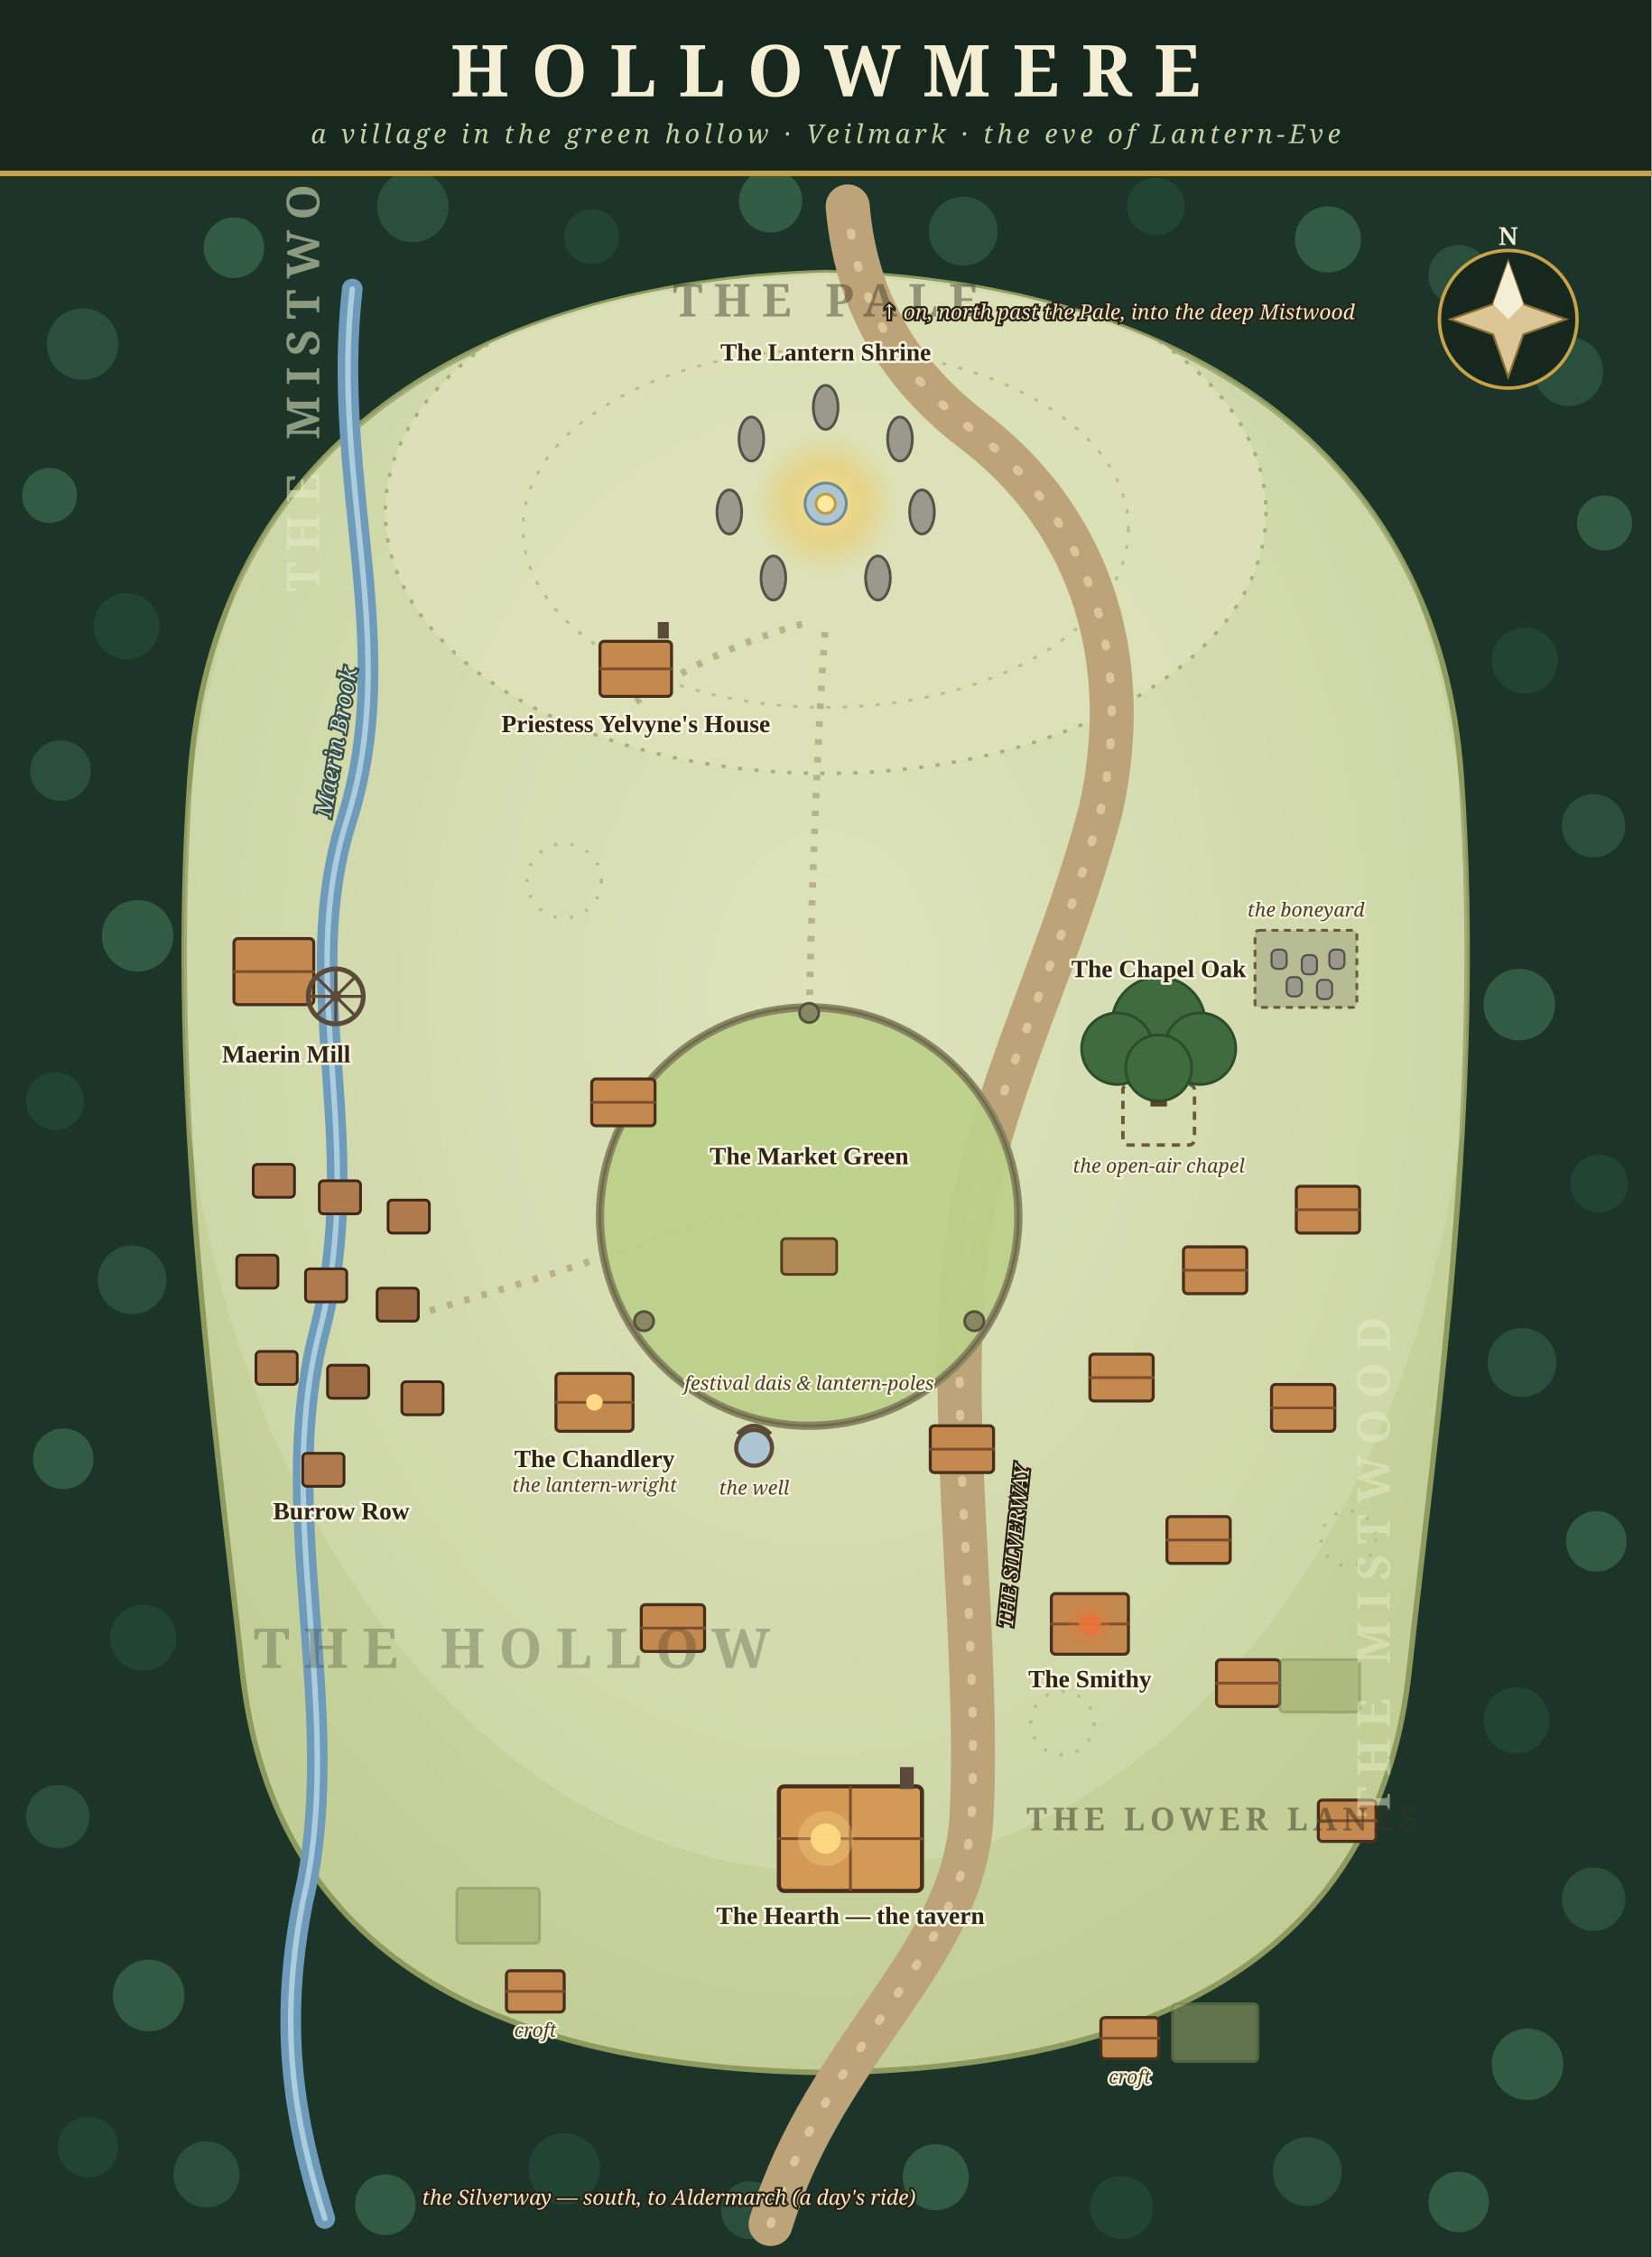
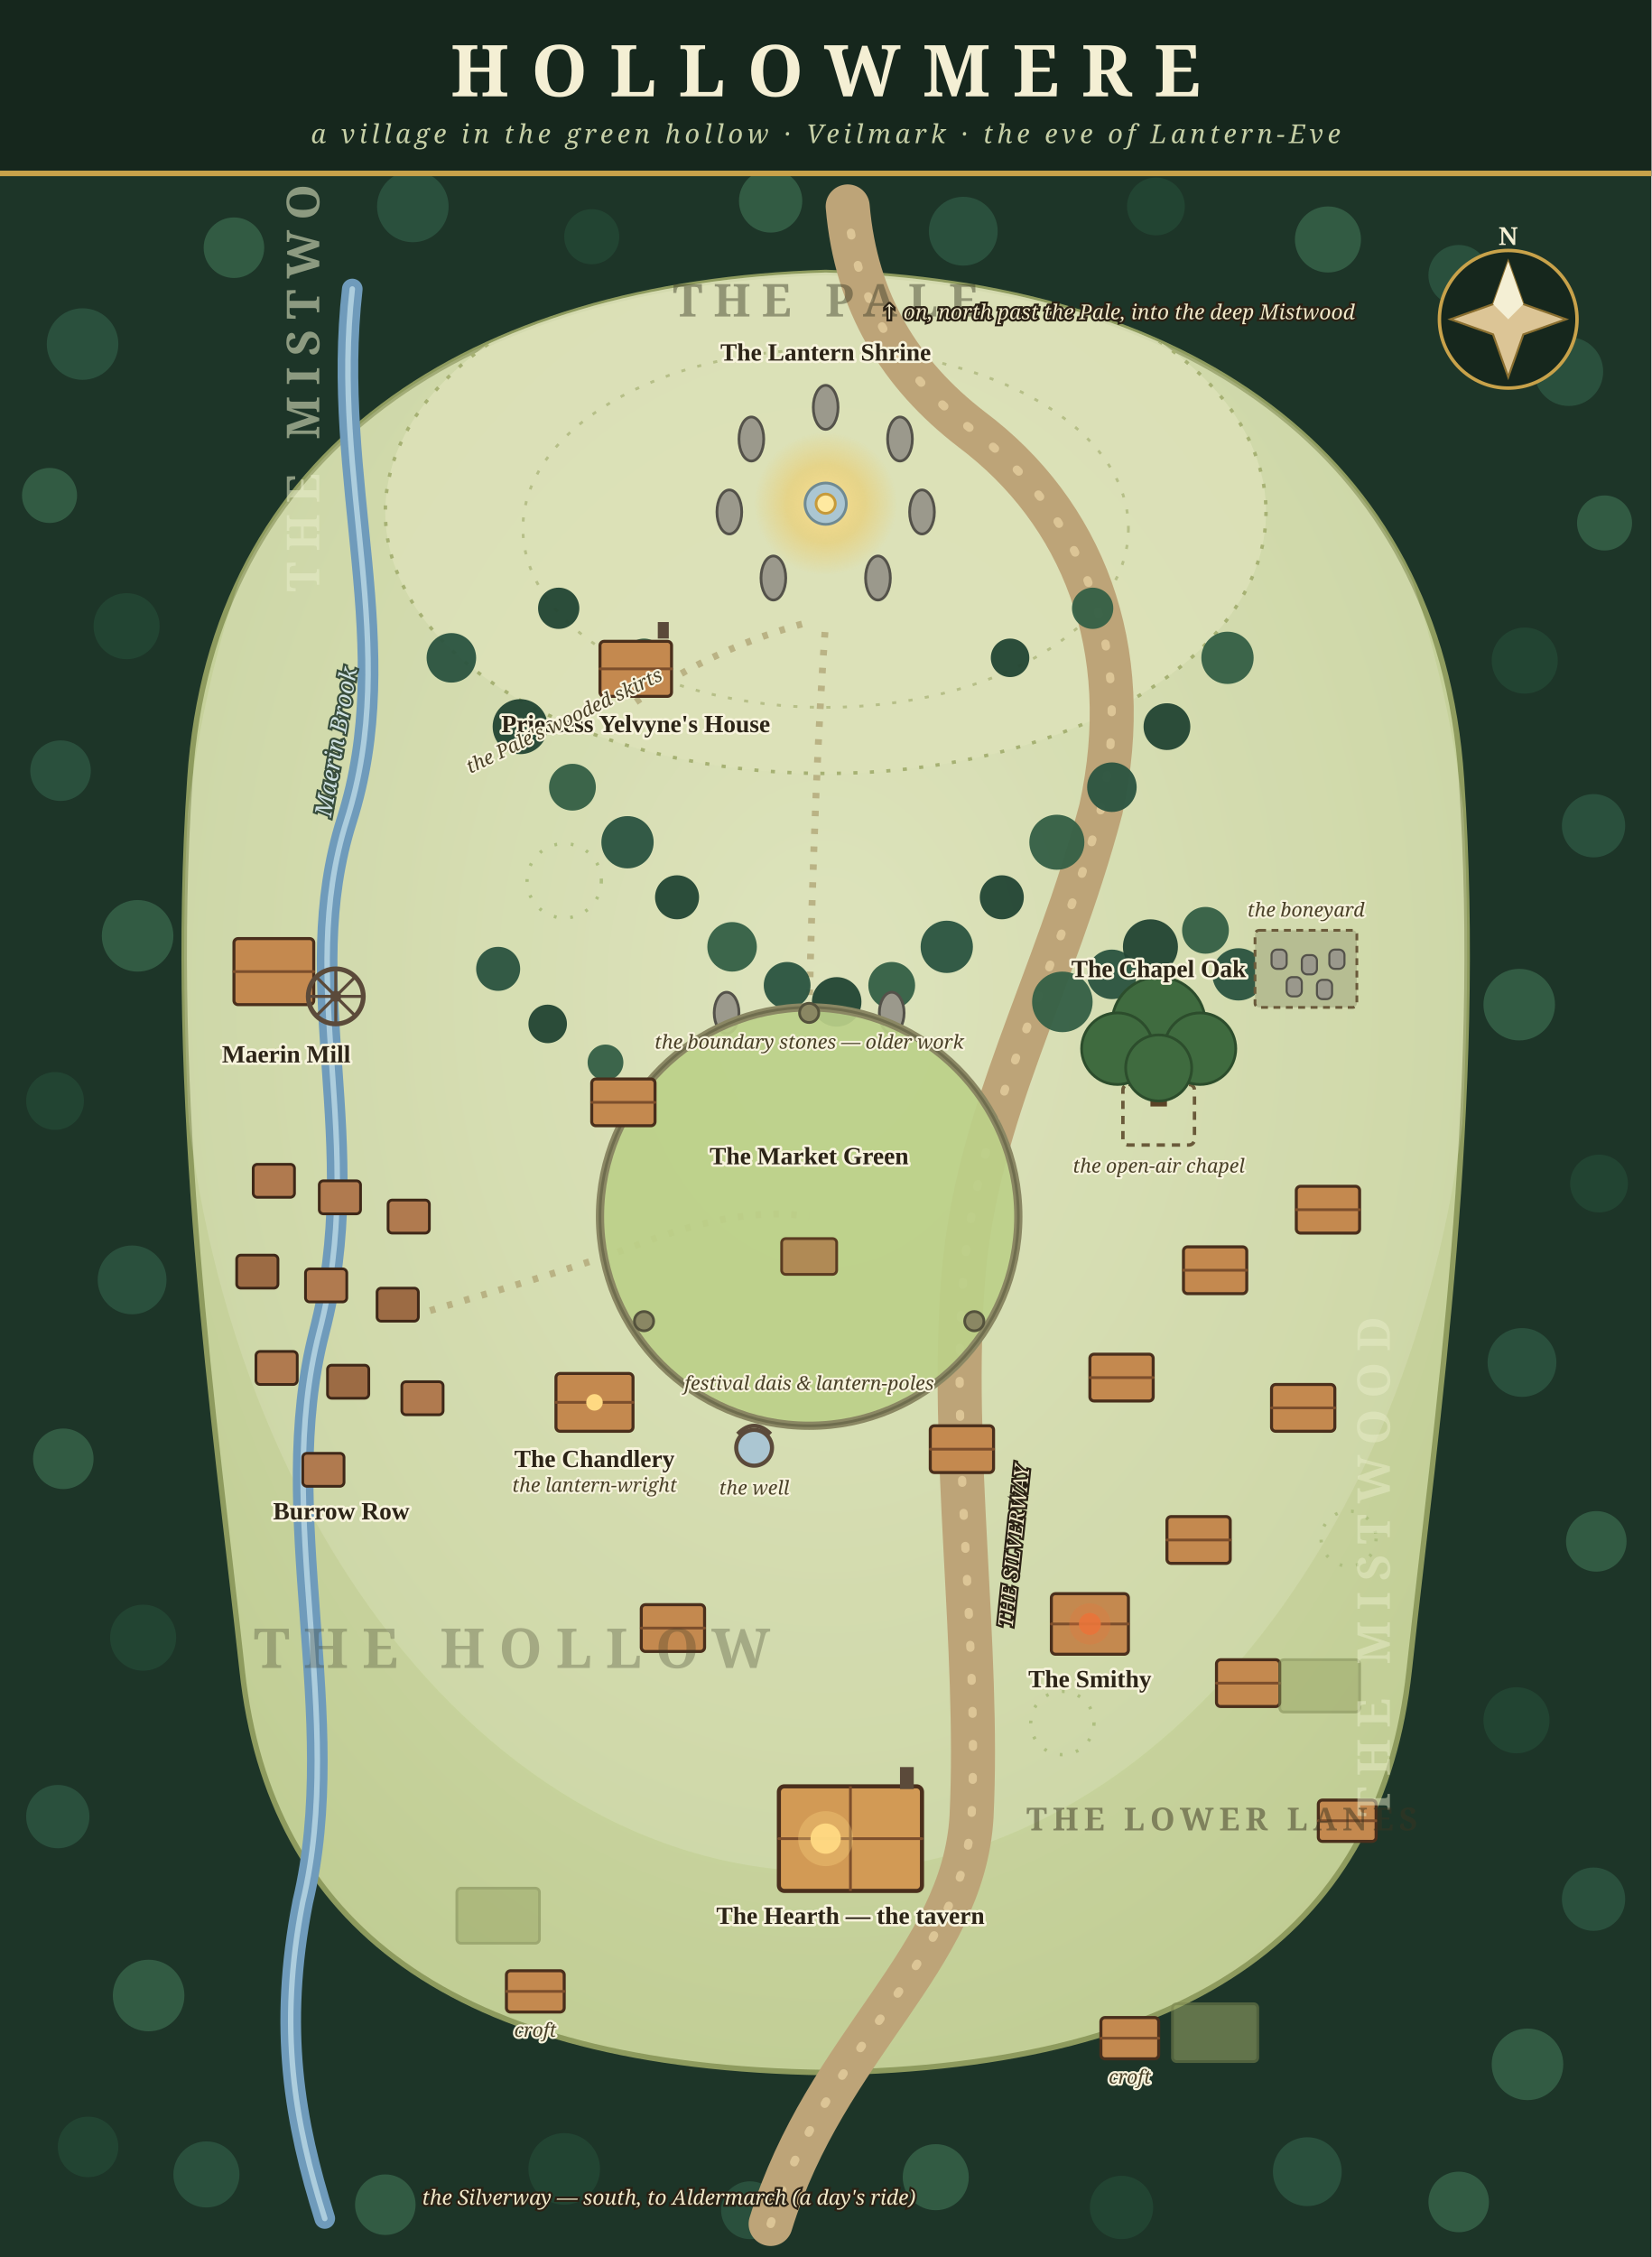
<svg xmlns="http://www.w3.org/2000/svg" width="1200" height="1640" viewBox="0 0 1200 1640">
  <defs>
    <radialGradient id="lantern" cx="50%" cy="50%" r="50%">
      <stop offset="0%" stop-color="#ffe9a8" stop-opacity="0.95" />
      <stop offset="55%" stop-color="#f0c453" stop-opacity="0.45" />
      <stop offset="100%" stop-color="#f0c453" stop-opacity="0" />
    </radialGradient>
    <radialGradient id="hollowfill" cx="50%" cy="40%" r="68%">
      <stop offset="0%" stop-color="#d9e0b4" />
      <stop offset="100%" stop-color="#bfcc92" />
    </radialGradient>
    <clipPath id="hollowclip">
      <path d="M600 198 C858 206 1046 326 1062 566 C1078 800 1044 1030 1024 1214 C1004 1398 872 1502 600 1506 C328 1502 196 1398 176 1214 C156 1030 122 800 138 566 C154 326 342 206 600 198 Z" />
    </clipPath>
    <style>
      .blabel{font:600 18px Georgia,'Times New Roman',serif;fill:#2c2417;
              paint-order:stroke;stroke:#f7f3dc;stroke-width:3.6px;stroke-linejoin:round;}
      .slabel{font:italic 14px Georgia,serif;fill:#4a4128;
              paint-order:stroke;stroke:#f7f3dc;stroke-width:3px;stroke-linejoin:round;}
      .area{font:600 33px Georgia,serif;letter-spacing:8px;}
      .roadlbl{font:italic 15px Georgia,serif;fill:#efe7c8;
               paint-order:stroke;stroke:#2a2114;stroke-width:3px;}
      .bldg{fill:#c4894f;stroke:#4a2f1c;stroke-width:2.2;}
      .ridge{stroke:#7c4e2c;stroke-width:2;fill:none;stroke-linecap:round;}
    </style>
  </defs>
  <rect width="1200" height="1640" fill="#1d3528" />
  <g fill-opacity="0.9">
    <circle cx="60" cy="250" r="26" fill="#2c5440" />
    <circle cx="36" cy="360" r="20" fill="#356046" />
    <circle cx="92" cy="455" r="24" fill="#234634" />
    <circle cx="44" cy="560" r="22" fill="#2c5440" />
    <circle cx="100" cy="680" r="26" fill="#356046" />
    <circle cx="40" cy="800" r="21" fill="#234634" />
    <circle cx="96" cy="930" r="25" fill="#2c5440" />
    <circle cx="46" cy="1060" r="22" fill="#356046" />
    <circle cx="104" cy="1190" r="24" fill="#234634" />
    <circle cx="42" cy="1320" r="23" fill="#2c5440" />
    <circle cx="108" cy="1450" r="26" fill="#356046" />
    <circle cx="64" cy="1560" r="22" fill="#234634" />
    <circle cx="1140" cy="270" r="25" fill="#2c5440" />
    <circle cx="1166" cy="380" r="20" fill="#356046" />
    <circle cx="1108" cy="480" r="24" fill="#234634" />
    <circle cx="1158" cy="600" r="23" fill="#2c5440" />
    <circle cx="1104" cy="730" r="26" fill="#356046" />
    <circle cx="1162" cy="860" r="21" fill="#234634" />
    <circle cx="1106" cy="990" r="25" fill="#2c5440" />
    <circle cx="1160" cy="1120" r="22" fill="#356046" />
    <circle cx="1102" cy="1250" r="24" fill="#234634" />
    <circle cx="1158" cy="1380" r="23" fill="#2c5440" />
    <circle cx="1110" cy="1500" r="26" fill="#356046" />
    <circle cx="170" cy="180" r="22" fill="#356046" />
    <circle cx="300" cy="150" r="26" fill="#2c5440" />
    <circle cx="430" cy="172" r="20" fill="#234634" />
    <circle cx="560" cy="146" r="23" fill="#356046" />
    <circle cx="700" cy="168" r="25" fill="#2c5440" />
    <circle cx="840" cy="150" r="21" fill="#234634" />
    <circle cx="965" cy="174" r="24" fill="#356046" />
    <circle cx="1060" cy="200" r="22" fill="#2c5440" />
    <circle cx="150" cy="1580" r="24" fill="#2c5440" />
    <circle cx="280" cy="1602" r="22" fill="#356046" />
    <circle cx="410" cy="1576" r="26" fill="#234634" />
    <circle cx="545" cy="1606" r="21" fill="#2c5440" />
    <circle cx="680" cy="1582" r="24" fill="#356046" />
    <circle cx="815" cy="1604" r="23" fill="#234634" />
    <circle cx="950" cy="1578" r="25" fill="#2c5440" />
    <circle cx="1060" cy="1600" r="22" fill="#356046" />
  </g>
  <path d="M600 198 C858 206 1046 326 1062 566 C1078 800 1044 1030 1024 1214 C1004 1398 872 1502 600 1506 C328 1502 196 1398 176 1214 C156 1030 122 800 138 566 C154 326 342 206 600 198 Z" fill="url(#hollowfill)" stroke="#8e9b5e" stroke-width="4" />
  <g clip-path="url(#hollowclip)">
    <ellipse cx="600" cy="700" rx="470" ry="660" fill="#eef2da" opacity="0.20" />
    <ellipse cx="600" cy="372" rx="320" ry="190" fill="#dde2b8" opacity="0.85" />
    <ellipse cx="600" cy="372" rx="320" ry="190" fill="none" stroke="#a6b173" stroke-width="2.5" stroke-dasharray="3 9" />
    <ellipse cx="600" cy="384" rx="220" ry="130" fill="none" stroke="#a6b173" stroke-width="2" stroke-dasharray="3 9" opacity="0.7" />
    <g fill="none" stroke="#aebf80" stroke-width="2.4" stroke-dasharray="2 10">
      <circle cx="410" cy="640" r="27" />
      <circle cx="772" cy="1252" r="23" />
      <circle cx="980" cy="1118" r="20" />
    </g>
  </g>
  <path d="M256 210 C240 350 292 470 252 596 C214 716 268 830 232 968 C198 1100 252 1248 220 1382 C202 1474 214 1542 236 1612" fill="none" stroke="#6f9bbb" stroke-width="15" stroke-linecap="round" />
  <path d="M256 210 C240 350 292 470 252 596 C214 716 268 830 232 968 C198 1100 252 1248 220 1382 C202 1474 214 1542 236 1612" fill="none" stroke="#bcd9e6" stroke-width="4" stroke-linecap="round" opacity="0.8" />
  <path d="M560 1616 C600 1486 700 1424 706 1320 C712 1196 690 1052 700 928 C710 808 766 716 800 588 C826 470 786 372 706 312 C654 272 622 220 616 150" fill="none" stroke="#bda478" stroke-width="32" stroke-linecap="round" />
  <path d="M560 1616 C600 1486 700 1424 706 1320 C712 1196 690 1052 700 928 C710 808 766 716 800 588 C826 470 786 372 706 312 C654 272 622 220 616 150" fill="none" stroke="#dcc596" stroke-width="6" stroke-linecap="round" stroke-dasharray="2 22" />
  <g fill="none" stroke="#b2a778" stroke-width="5" stroke-dasharray="4 9" opacity="0.8">
    <path d="M300 956 Q430 918 470 902 Q540 876 588 884" />
    <path d="M588 736 Q592 560 600 452" />
    <path d="M462 510 Q520 470 588 452" />
  </g>
+   <g fill-opacity="0.95">
+     <circle cx="328" cy="478" r="18" fill="#2c5440" />
+     <circle cx="378" cy="528" r="20" fill="#234634" />
+     <circle cx="416" cy="572" r="17" fill="#356046" />
+     <circle cx="456" cy="612" r="19" fill="#2c5440" />
+     <circle cx="492" cy="652" r="16" fill="#234634" />
+     <circle cx="532" cy="688" r="18" fill="#356046" />
+     <circle cx="572" cy="716" r="17" fill="#2c5440" />
+     <circle cx="608" cy="728" r="18" fill="#234634" />
+     <circle cx="648" cy="716" r="17" fill="#356046" />
+     <circle cx="688" cy="688" r="19" fill="#2c5440" />
+     <circle cx="728" cy="652" r="16" fill="#234634" />
+     <circle cx="768" cy="612" r="20" fill="#356046" />
+     <circle cx="808" cy="572" r="18" fill="#2c5440" />
+     <circle cx="848" cy="528" r="17" fill="#234634" />
+     <circle cx="892" cy="478" r="19" fill="#356046" />
+     <circle cx="406" cy="442" r="15" fill="#234634" />
+     <circle cx="468" cy="478" r="14" fill="#356046" />
+     <circle cx="734" cy="478" r="14" fill="#234634" />
+     <circle cx="794" cy="442" r="15" fill="#356046" />
+     <circle cx="772" cy="728" r="22" fill="#356046" />
+     <circle cx="808" cy="708" r="18" fill="#2c5440" />
+     <circle cx="836" cy="688" r="20" fill="#234634" />
+     <circle cx="876" cy="676" r="17" fill="#356046" />
+     <circle cx="900" cy="708" r="19" fill="#2c5440" />
+     <circle cx="362" cy="704" r="16" fill="#2c5440" />
+     <circle cx="398" cy="744" r="14" fill="#234634" />
+     <circle cx="440" cy="772" r="13" fill="#356046" />
+   </g>
+   <g fill="#9b998c" stroke="#54524a" stroke-width="2">
+     <ellipse cx="528" cy="736" rx="9" ry="15" />
+     <ellipse cx="648" cy="736" rx="9" ry="15" />
+   </g>
  <circle cx="600" cy="366" r="52" fill="url(#lantern)" />
  <g fill="#9b998c" stroke="#54524a" stroke-width="2">
    <ellipse cx="600" cy="296" rx="9" ry="16" />
    <ellipse cx="654" cy="319" rx="9" ry="16" />
    <ellipse cx="670" cy="372" rx="9" ry="16" />
    <ellipse cx="638" cy="420" rx="9" ry="16" />
    <ellipse cx="562" cy="420" rx="9" ry="16" />
    <ellipse cx="530" cy="372" rx="9" ry="16" />
    <ellipse cx="546" cy="319" rx="9" ry="16" />
  </g>
  <circle cx="600" cy="366" r="15" fill="#abc6d2" stroke="#6f8a93" stroke-width="2" />
  <circle cx="600" cy="366" r="7" fill="#ffe9a0" stroke="#c69a3a" stroke-width="2" />
  <g>
    <rect x="436" y="466" width="52" height="40" rx="3" class="bldg" />
    <line x1="436" y1="486" x2="488" y2="486" class="ridge" />
    <rect x="478" y="452" width="8" height="12" fill="#5b4a3a" />
  </g>
  <g>
    <rect x="566" y="1298" width="104" height="76" rx="4" fill="#d29a55" stroke="#4a2f1c" stroke-width="3" />
    <line x1="566" y1="1336" x2="670" y2="1336" class="ridge" />
    <line x1="618" y1="1298" x2="618" y2="1374" stroke="#7c4e2c" stroke-width="2" />
    <rect x="654" y="1284" width="10" height="16" fill="#5b4a3a" />
    <circle cx="600" cy="1336" r="11" fill="#ffd982" opacity="0.95" />
    <circle cx="600" cy="1336" r="20" fill="#ffd982" opacity="0.3" />
  </g>
  <circle cx="588" cy="884" r="152" fill="#bcd089" opacity="0.92" />
  <circle cx="588" cy="884" r="152" fill="none" stroke="#8a8763" stroke-width="6" />
  <circle cx="588" cy="884" r="152" fill="none" stroke="#6f6d4e" stroke-width="2" />
  <rect x="568" y="900" width="40" height="26" rx="3" fill="#b08a55" stroke="#5b3c22" stroke-width="2" />
  <g fill="#8a8763" stroke="#54523c" stroke-width="2">
    <circle cx="588" cy="736" r="7" />
    <circle cx="468" cy="960" r="7" />
    <circle cx="708" cy="960" r="7" />
  </g>
  <rect x="816" y="788" width="52" height="44" rx="4" fill="none" stroke="#6a5a3a" stroke-width="2.5" stroke-dasharray="6 5" />
  <rect x="836" y="784" width="12" height="20" fill="#5b4327" />
  <g fill="#3f6b3f" stroke="#2c4d2c" stroke-width="2">
    <circle cx="842" cy="744" r="34" />
    <circle cx="812" cy="762" r="26" />
    <circle cx="872" cy="762" r="26" />
    <circle cx="842" cy="776" r="24" />
  </g>
  <rect x="912" y="676" width="74" height="56" rx="3" fill="#b6bd92" stroke="#6a5a3a" stroke-width="2" stroke-dasharray="5 4" />
  <g fill="#9a988c" stroke="#54524a" stroke-width="1.5">
    <rect x="924" y="690" width="11" height="14" rx="4" />
    <rect x="946" y="694" width="11" height="14" rx="4" />
    <rect x="966" y="690" width="11" height="14" rx="4" />
    <rect x="935" y="710" width="11" height="14" rx="4" />
    <rect x="957" y="712" width="11" height="14" rx="4" />
  </g>
  <g>
    <rect x="170" y="682" width="58" height="48" rx="3" class="bldg" />
    <line x1="170" y1="706" x2="228" y2="706" class="ridge" />
    <circle cx="244" cy="724" r="20" fill="none" stroke="#5b4a3a" stroke-width="3.5" />
    <g stroke="#5b4a3a" stroke-width="2.2">
      <line x1="244" y1="704" x2="244" y2="744" />
      <line x1="224" y1="724" x2="264" y2="724" />
      <line x1="230" y1="710" x2="258" y2="738" />
      <line x1="230" y1="738" x2="258" y2="710" />
    </g>
    <circle cx="244" cy="724" r="4" fill="#5b4a3a" />
  </g>
  <g>
    <rect x="404" y="998" width="56" height="42" rx="3" class="bldg" />
    <line x1="404" y1="1019" x2="460" y2="1019" class="ridge" />
    <circle cx="432" cy="1019" r="6" fill="#ffd982" />
  </g>
  <g>
    <rect x="764" y="1158" width="56" height="44" rx="3" class="bldg" />
    <line x1="764" y1="1180" x2="820" y2="1180" class="ridge" />
    <circle cx="792" cy="1180" r="8" fill="#e8743a" opacity="0.9" />
    <circle cx="792" cy="1180" r="15" fill="#e8743a" opacity="0.28" />
  </g>
  <circle cx="548" cy="1052" r="13" fill="#abc6d2" stroke="#5b4a3a" stroke-width="3" />
  <path d="M536 1042 Q548 1030 560 1042" fill="none" stroke="#5b4a3a" stroke-width="3" />
  <g fill="#b07a4f" stroke="#3f2818" stroke-width="2">
    <rect x="184" y="846" width="30" height="24" rx="3" />
    <rect x="232" y="858" width="30" height="24" rx="3" />
    <rect x="282" y="872" width="30" height="24" rx="3" />
    <rect x="172" y="912" width="30" height="24" rx="3" fill="#9c6b44" />
    <rect x="222" y="922" width="30" height="24" rx="3" />
    <rect x="274" y="936" width="30" height="24" rx="3" fill="#9c6b44" />
    <rect x="186" y="982" width="30" height="24" rx="3" />
    <rect x="238" y="992" width="30" height="24" rx="3" fill="#9c6b44" />
    <rect x="292" y="1004" width="30" height="24" rx="3" />
    <rect x="220" y="1056" width="30" height="24" rx="3" />
  </g>
  <g>
    <g>
      <rect x="860" y="906" width="46" height="34" rx="3" class="bldg" />
      <line x1="860" y1="923" x2="906" y2="923" class="ridge" />
    </g>
    <g>
      <rect x="924" y="1006" width="46" height="34" rx="3" class="bldg" />
      <line x1="924" y1="1023" x2="970" y2="1023" class="ridge" />
    </g>
    <g>
      <rect x="848" y="1102" width="46" height="34" rx="3" class="bldg" />
      <line x1="848" y1="1119" x2="894" y2="1119" class="ridge" />
    </g>
    <g>
      <rect x="942" y="862" width="46" height="34" rx="3" class="bldg" />
      <line x1="942" y1="879" x2="988" y2="879" class="ridge" />
    </g>
    <g>
      <rect x="884" y="1206" width="46" height="34" rx="3" class="bldg" />
      <line x1="884" y1="1223" x2="930" y2="1223" class="ridge" />
    </g>
    <g>
      <rect x="792" y="984" width="46" height="34" rx="3" class="bldg" />
      <line x1="792" y1="1001" x2="838" y2="1001" class="ridge" />
    </g>
    <g>
      <rect x="430" y="784" width="46" height="34" rx="3" class="bldg" />
      <line x1="430" y1="801" x2="476" y2="801" class="ridge" />
    </g>
    <g>
      <rect x="466" y="1166" width="46" height="34" rx="3" class="bldg" />
      <line x1="466" y1="1183" x2="512" y2="1183" class="ridge" />
    </g>
    <g>
      <rect x="676" y="1036" width="46" height="34" rx="3" class="bldg" />
      <line x1="676" y1="1053" x2="722" y2="1053" class="ridge" />
    </g>
  </g>
  <g>
    <rect x="332" y="1372" width="60" height="40" rx="3" fill="#9aa867" opacity="0.55" stroke="#7c8650" stroke-width="2" />
    <g>
      <rect x="368" y="1432" width="42" height="30" rx="3" class="bldg" />
      <line x1="368" y1="1447" x2="410" y2="1447" class="ridge" />
    </g>
    <rect x="852" y="1456" width="62" height="42" rx="3" fill="#9aa867" opacity="0.55" stroke="#7c8650" stroke-width="2" />
    <g>
      <rect x="800" y="1466" width="42" height="30" rx="3" class="bldg" />
      <line x1="800" y1="1481" x2="842" y2="1481" class="ridge" />
    </g>
    <g>
      <rect x="958" y="1308" width="42" height="30" rx="3" class="bldg" />
      <line x1="958" y1="1323" x2="1000" y2="1323" class="ridge" />
    </g>
    <rect x="930" y="1206" width="58" height="38" rx="3" fill="#9aa867" opacity="0.55" stroke="#7c8650" stroke-width="2" />
  </g>
  <text class="area" x="232" y="430" fill="#e7ecc8" opacity="0.55" transform="rotate(-90 232 430)">THE MISTWOOD</text>
  <text class="area" x="1010" y="1320" fill="#e7ecc8" opacity="0.5" transform="rotate(-90 1010 1320)">THE MISTWOOD</text>
  <text class="area" x="600" y="230" fill="#3a3a26" opacity="0.45" text-anchor="middle">THE PALE</text>
  <text x="888" y="1330" fill="#3a3320" opacity="0.5" text-anchor="middle" style="font:600 23px Georgia,serif;letter-spacing:4px;">THE LOWER LANES</text>
  <text x="372" y="1212" fill="#3a3a26" opacity="0.30" text-anchor="middle" style="font:600 40px Georgia,serif;letter-spacing:10px;">THE HOLLOW</text>
  <text class="blabel" x="600" y="262" text-anchor="middle">The Lantern Shrine</text>
  <text class="blabel" x="462" y="532" text-anchor="middle">Priestess Yelvyne's House</text>
  <text class="blabel" x="618" y="1398" text-anchor="middle">The Hearth — the tavern</text>
  <text class="blabel" x="588" y="846" text-anchor="middle">The Market Green</text>
  <text class="slabel" x="588" y="1010" text-anchor="middle">festival dais &amp; lantern-poles</text>
  <text class="blabel" x="842" y="710" text-anchor="middle">The Chapel Oak</text>
  <text class="slabel" x="842" y="852" text-anchor="middle">the open-air chapel</text>
  <text class="slabel" x="949" y="666" text-anchor="middle">the boneyard</text>
  <text class="blabel" x="208" y="772" text-anchor="middle">Maerin Mill</text>
  <text class="blabel" x="432" y="1066" text-anchor="middle">The Chandlery</text>
  <text class="slabel" x="432" y="1084" text-anchor="middle">the lantern-wright</text>
  <text class="blabel" x="792" y="1226" text-anchor="middle">The Smithy</text>
  <text class="slabel" x="548" y="1086" text-anchor="middle">the well</text>
  <text class="blabel" x="248" y="1104" text-anchor="middle">Burrow Row</text>
+   <text class="slabel" x="412" y="528" text-anchor="middle" transform="rotate(-26 412 528)">the Pale's wooded skirts</text>
+   <text class="slabel" x="588" y="762" text-anchor="middle">the boundary stones — older work</text>
  <text class="slabel" x="389" y="1480" text-anchor="middle">croft</text>
  <text class="slabel" x="821" y="1514" text-anchor="middle">croft</text>
  <text class="roadlbl" x="742" y="1124" text-anchor="middle" transform="rotate(-84 742 1124)">THE SILVERWAY</text>
  <text class="roadlbl" x="486" y="1602" text-anchor="middle">the Silverway — south, to Aldermarch (a day's ride)</text>
  <text class="roadlbl" x="640" y="232" text-anchor="start">↑ on, north past the Pale, into the deep Mistwood</text>
  <text x="250" y="540" fill="#cfe3ec" opacity="0.85" text-anchor="middle" transform="rotate(-80 250 540)" style="font:italic 17px Georgia,serif;paint-order:stroke;stroke:#1d3528;stroke-width:3px;">Maerin Brook</text>
  <rect x="0" y="0" width="1200" height="128" fill="#16271d" />
  <rect x="0" y="124" width="1200" height="4" fill="#c8a24a" />
  <text x="600" y="70" text-anchor="middle" style="font:600 52px Georgia,serif;letter-spacing:16px;fill:#f4efd4;">HOLLOWMERE</text>
  <text x="600" y="104" text-anchor="middle" style="font:italic 19px Georgia,serif;letter-spacing:3px;fill:#c6cfa6;">a village in the green hollow · Veilmark · the eve of Lantern-Eve</text>
  <g transform="translate(1096 232)">
    <circle r="50" fill="#16271d" stroke="#c8a24a" stroke-width="2.5" />
    <path d="M0 -42 L11 -11 L42 0 L11 11 L0 42 L-11 11 L-42 0 L-11 -11 Z" fill="#dcc596" stroke="#8a6f30" stroke-width="1.5" />
    <path d="M0 -42 L11 -11 L0 0 L-11 -11 Z" fill="#f4efd4" />
    <text x="0" y="-54" text-anchor="middle" style="font:600 18px Georgia,serif;fill:#f4efd4;">N</text>
  </g>
</svg>
